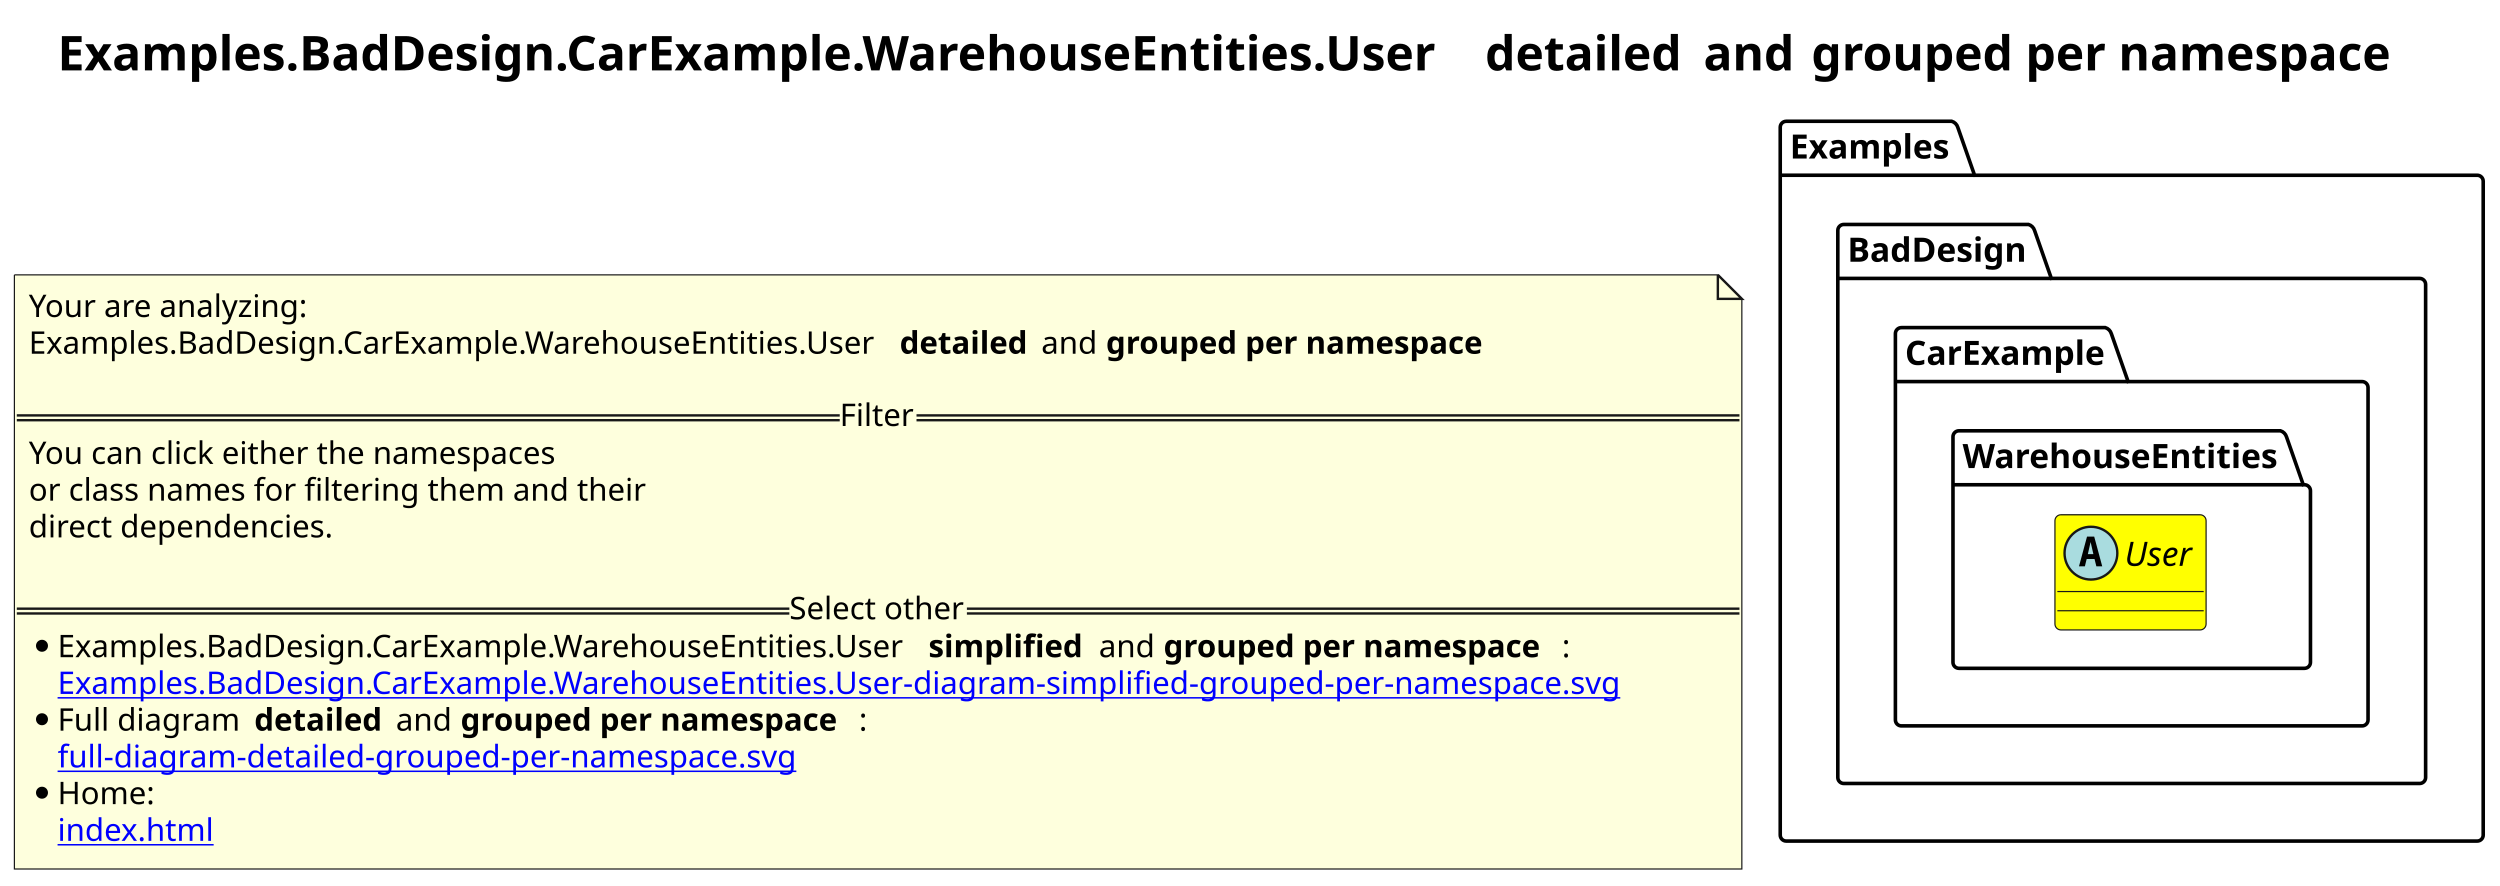
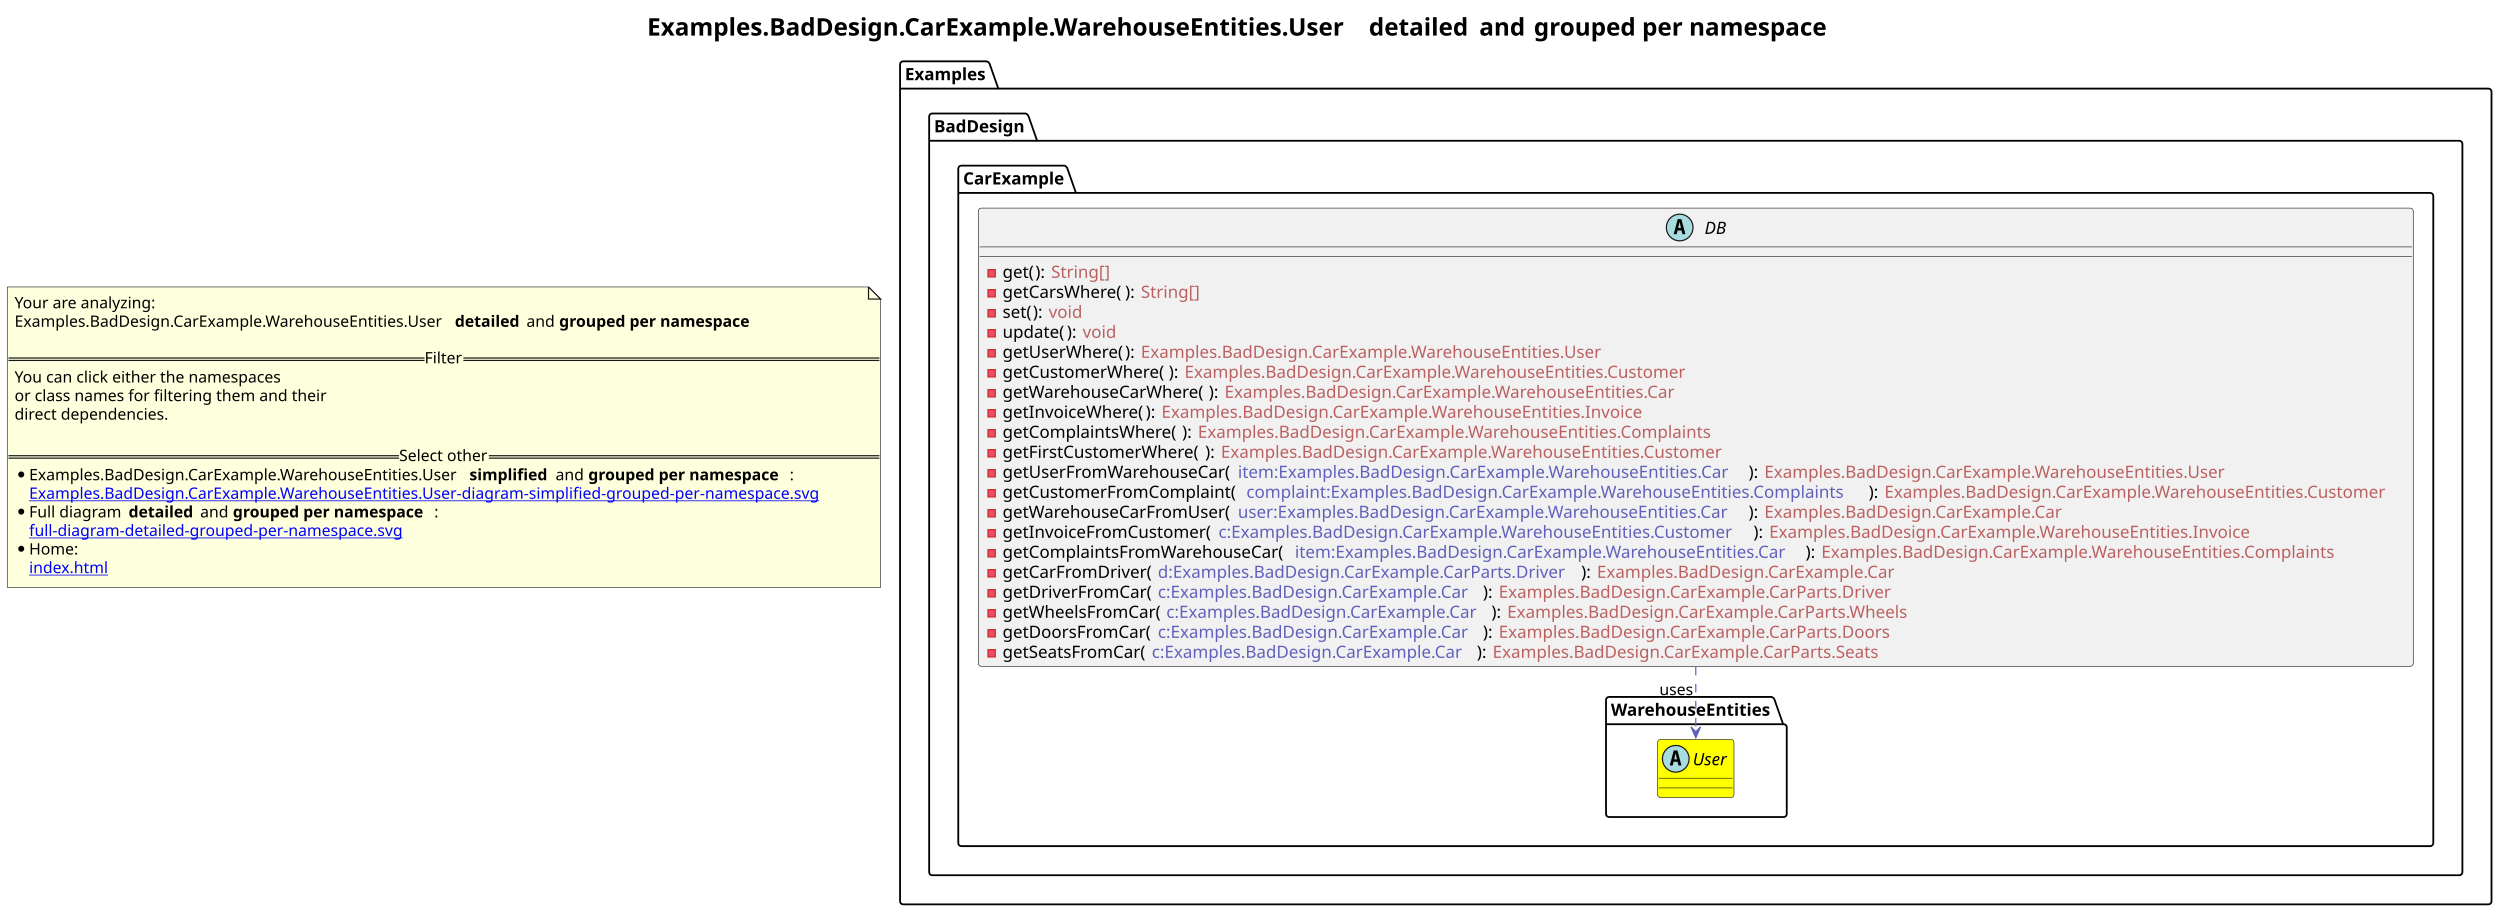
- <svg xmlns="http://www.w3.org/2000/svg" xmlns:xlink="http://www.w3.org/1999/xlink" contentStyleType="text/css" height="369px" preserveAspectRatio="none" style="width:1042px;height:369px;background:#FFFFFF;" version="1.1" viewBox="0 0 1042 369" width="1042px" zoomAndPan="magnify">
+ <svg xmlns="http://www.w3.org/2000/svg" xmlns:xlink="http://www.w3.org/1999/xlink" contentStyleType="text/css" height="752px" preserveAspectRatio="none" style="width:2061px;height:752px;background:#FFFFFF;" version="1.1" viewBox="0 0 2061 752" width="2061px" zoomAndPan="magnify">
  <defs />
  <g>
-     <text fill="#000000" font-family="sans-serif" font-size="20" font-weight="bold" lengthAdjust="spacing" textLength="588" x="24" y="29.336">Examples.BadDesign.CarExample.WarehouseEntities.User</text>
-     <text fill="#000000" font-family="sans-serif" font-size="20" font-weight="bold" lengthAdjust="spacing" textLength="84" x="619" y="29.336">detailed</text>
-     <text fill="#000000" font-family="sans-serif" font-size="20" font-weight="bold" lengthAdjust="spacing" textLength="38" x="710" y="29.336">and</text>
-     <text fill="#000000" font-family="sans-serif" font-size="20" font-weight="bold" lengthAdjust="spacing" textLength="249" x="755" y="29.336">grouped per namespace</text>
+     <text fill="#000000" font-family="sans-serif" font-size="20" font-weight="bold" lengthAdjust="spacing" textLength="588" x="533.5" y="29.336">Examples.BadDesign.CarExample.WarehouseEntities.User</text>
+     <text fill="#000000" font-family="sans-serif" font-size="20" font-weight="bold" lengthAdjust="spacing" textLength="84" x="1128.5" y="29.336">detailed</text>
+     <text fill="#000000" font-family="sans-serif" font-size="20" font-weight="bold" lengthAdjust="spacing" textLength="38" x="1219.5" y="29.336">and</text>
+     <text fill="#000000" font-family="sans-serif" font-size="20" font-weight="bold" lengthAdjust="spacing" textLength="249" x="1264.5" y="29.336">grouped per namespace</text>
    <g id="cluster_Examples">
      <a href="Examples-diagram-detailed-grouped-per-namespace.svg" target="_top" title="Examples-diagram-detailed-grouped-per-namespace.svg" xlink:actuate="onRequest" xlink:href="Examples-diagram-detailed-grouped-per-namespace.svg" xlink:show="new" xlink:title="Examples-diagram-detailed-grouped-per-namespace.svg" xlink:type="simple">
-         <path d="M744.5,50.555 L813.5,50.555 A3.75,3.75 0 0 1 816,53.055 L823,73.043 L1032.5,73.043 A2.5,2.5 0 0 1 1035,75.543 L1035,348.055 A2.5,2.5 0 0 1 1032.5,350.555 L744.5,350.555 A2.5,2.5 0 0 1 742,348.055 L742,53.055 A2.5,2.5 0 0 1 744.5,50.555 " fill="none" style="stroke:#000000;stroke-width:1.5;" />
+         <path d="M744.5,50.555 L813.5,50.555 A3.75,3.75 0 0 1 816,53.055 L823,73.043 L2051.5,73.043 A2.5,2.5 0 0 1 2054,75.543 L2054,743.055 A2.5,2.5 0 0 1 2051.5,745.555 L744.5,745.555 A2.5,2.5 0 0 1 742,743.055 L742,53.055 A2.5,2.5 0 0 1 744.5,50.555 " fill="none" style="stroke:#000000;stroke-width:1.5;" />
        <line style="stroke:#000000;stroke-width:1.5;" x1="742" x2="823" y1="73.043" y2="73.043" />
        <text fill="#000000" font-family="sans-serif" font-size="14" font-weight="bold" lengthAdjust="spacing" textLength="68" x="746" y="66.09">Examples</text>
      </a>
    </g>
    <g id="cluster_BadDesign">
      <a href="Examples.BadDesign-diagram-detailed-grouped-per-namespace.svg" target="_top" title="Examples.BadDesign-diagram-detailed-grouped-per-namespace.svg" xlink:actuate="onRequest" xlink:href="Examples.BadDesign-diagram-detailed-grouped-per-namespace.svg" xlink:show="new" xlink:title="Examples.BadDesign-diagram-detailed-grouped-per-namespace.svg" xlink:type="simple">
-         <path d="M768.5,93.555 L845.5,93.555 A3.75,3.75 0 0 1 848,96.055 L855,116.043 L1008.5,116.043 A2.5,2.5 0 0 1 1011,118.543 L1011,324.055 A2.5,2.5 0 0 1 1008.5,326.555 L768.5,326.555 A2.5,2.5 0 0 1 766,324.055 L766,96.055 A2.5,2.5 0 0 1 768.5,93.555 " fill="none" style="stroke:#000000;stroke-width:1.5;" />
+         <path d="M768.5,93.555 L845.5,93.555 A3.75,3.75 0 0 1 848,96.055 L855,116.043 L2027.5,116.043 A2.5,2.5 0 0 1 2030,118.543 L2030,719.055 A2.5,2.5 0 0 1 2027.5,721.555 L768.5,721.555 A2.5,2.5 0 0 1 766,719.055 L766,96.055 A2.5,2.5 0 0 1 768.5,93.555 " fill="none" style="stroke:#000000;stroke-width:1.5;" />
        <line style="stroke:#000000;stroke-width:1.5;" x1="766" x2="855" y1="116.043" y2="116.043" />
        <text fill="#000000" font-family="sans-serif" font-size="14" font-weight="bold" lengthAdjust="spacing" textLength="76" x="770" y="109.09">BadDesign</text>
      </a>
    </g>
    <g id="cluster_CarExample">
      <a href="Examples.BadDesign.CarExample-diagram-detailed-grouped-per-namespace.svg" target="_top" title="Examples.BadDesign.CarExample-diagram-detailed-grouped-per-namespace.svg" xlink:actuate="onRequest" xlink:href="Examples.BadDesign.CarExample-diagram-detailed-grouped-per-namespace.svg" xlink:show="new" xlink:title="Examples.BadDesign.CarExample-diagram-detailed-grouped-per-namespace.svg" xlink:type="simple">
-         <path d="M792.5,136.555 L877.5,136.555 A3.75,3.75 0 0 1 880,139.055 L887,159.043 L984.5,159.043 A2.5,2.5 0 0 1 987,161.543 L987,300.055 A2.5,2.5 0 0 1 984.5,302.555 L792.5,302.555 A2.5,2.5 0 0 1 790,300.055 L790,139.055 A2.5,2.5 0 0 1 792.5,136.555 " fill="none" style="stroke:#000000;stroke-width:1.5;" />
+         <path d="M792.5,136.555 L877.5,136.555 A3.75,3.75 0 0 1 880,139.055 L887,159.043 L2003.5,159.043 A2.5,2.5 0 0 1 2006,161.543 L2006,695.055 A2.5,2.5 0 0 1 2003.5,697.555 L792.5,697.555 A2.5,2.5 0 0 1 790,695.055 L790,139.055 A2.5,2.5 0 0 1 792.5,136.555 " fill="none" style="stroke:#000000;stroke-width:1.5;" />
        <line style="stroke:#000000;stroke-width:1.5;" x1="790" x2="887" y1="159.043" y2="159.043" />
        <text fill="#000000" font-family="sans-serif" font-size="14" font-weight="bold" lengthAdjust="spacing" textLength="84" x="794" y="152.09">CarExample</text>
      </a>
    </g>
    <g id="cluster_WarehouseEntities">
      <a href="Examples.BadDesign.CarExample.WarehouseEntities-diagram-detailed-grouped-per-namespace.svg" target="_top" title="Examples.BadDesign.CarExample.WarehouseEntities-diagram-detailed-grouped-per-namespace.svg" xlink:actuate="onRequest" xlink:href="Examples.BadDesign.CarExample.WarehouseEntities-diagram-detailed-grouped-per-namespace.svg" xlink:show="new" xlink:title="Examples.BadDesign.CarExample.WarehouseEntities-diagram-detailed-grouped-per-namespace.svg" xlink:type="simple">
-         <path d="M816.5,179.555 L950.5,179.555 A3.75,3.75 0 0 1 953,182.055 L960,202.043 L960.5,202.043 A2.5,2.5 0 0 1 963,204.543 L963,276.055 A2.5,2.5 0 0 1 960.5,278.555 L816.5,278.555 A2.5,2.5 0 0 1 814,276.055 L814,182.055 A2.5,2.5 0 0 1 816.5,179.555 " fill="none" style="stroke:#000000;stroke-width:1.5;" />
-         <line style="stroke:#000000;stroke-width:1.5;" x1="814" x2="960" y1="202.043" y2="202.043" />
-         <text fill="#000000" font-family="sans-serif" font-size="14" font-weight="bold" lengthAdjust="spacing" textLength="133" x="818" y="195.09">WarehouseEntities</text>
-       </a>
-     </g>
+         <path d="M1326.5,574.555 L1460.5,574.555 A3.75,3.75 0 0 1 1463,577.055 L1470,597.043 L1470.5,597.043 A2.5,2.5 0 0 1 1473,599.543 L1473,671.055 A2.5,2.5 0 0 1 1470.5,673.555 L1326.5,673.555 A2.5,2.5 0 0 1 1324,671.055 L1324,577.055 A2.5,2.5 0 0 1 1326.5,574.555 " fill="none" style="stroke:#000000;stroke-width:1.5;" />
+         <line style="stroke:#000000;stroke-width:1.5;" x1="1324" x2="1470" y1="597.043" y2="597.043" />
+         <text fill="#000000" font-family="sans-serif" font-size="14" font-weight="bold" lengthAdjust="spacing" textLength="133" x="1328" y="590.09">WarehouseEntities</text>
+       </a>
+     </g>
+     <a href="Examples.BadDesign.CarExample.DB-diagram-detailed-grouped-per-namespace.svg" target="_top" title="Examples.BadDesign.CarExample.DB-diagram-detailed-grouped-per-namespace.svg" xlink:actuate="onRequest" xlink:href="Examples.BadDesign.CarExample.DB-diagram-detailed-grouped-per-namespace.svg" xlink:show="new" xlink:title="Examples.BadDesign.CarExample.DB-diagram-detailed-grouped-per-namespace.svg" xlink:type="simple">
+       <g id="elem_DB">
+         <rect codeLine="7" fill="#F1F1F1" height="377.766" id="DB" rx="2.5" ry="2.5" style="stroke:#181818;stroke-width:0.5;" width="1183" x="806.5" y="171.555" />
+         <ellipse cx="1384.75" cy="187.555" fill="#A9DCDF" rx="11" ry="11" style="stroke:#181818;stroke-width:1.0;" />
+         <path d="M1384.613,182.903 L1383.459,187.975 L1385.775,187.975 Z M1383.119,180.662 L1386.116,180.662 L1389.461,193.055 L1387.012,193.055 L1386.248,189.992 L1382.97,189.992 L1382.223,193.055 L1379.774,193.055 Z " fill="#000000" />
+         <text fill="#000000" font-family="sans-serif" font-size="14" font-style="italic" lengthAdjust="spacing" textLength="18" x="1405.25" y="192.846">DB</text>
+         <line style="stroke:#181818;stroke-width:0.5;" x1="807.5" x2="1988.5" y1="203.555" y2="203.555" />
+         <line style="stroke:#181818;stroke-width:0.5;" x1="807.5" x2="1988.5" y1="211.555" y2="211.555" />
+         <rect fill="#F24D5C" height="6" style="stroke:#C82930;stroke-width:1.0;" width="6" x="814.5" y="222.299" />
+         <text fill="#000000" font-family="sans-serif" font-size="14" lengthAdjust="spacing" textLength="27" x="826.5" y="229.09">get(</text>
+         <text fill="#000000" font-family="sans-serif" font-size="14" lengthAdjust="spacing" textLength="9" x="853.5" y="229.09">):</text>
+         <text fill="#BB6060" font-family="sans-serif" font-size="14" lengthAdjust="spacing" textLength="51" x="866.5" y="229.09">String[]</text>
+         <rect fill="#F24D5C" height="6" style="stroke:#C82930;stroke-width:1.0;" width="6" x="814.5" y="238.787" />
+         <text fill="#000000" font-family="sans-serif" font-size="14" lengthAdjust="spacing" textLength="101" x="826.5" y="245.578">getCarsWhere(</text>
+         <text fill="#000000" font-family="sans-serif" font-size="14" lengthAdjust="spacing" textLength="9" x="927.5" y="245.578">):</text>
+         <text fill="#BB6060" font-family="sans-serif" font-size="14" lengthAdjust="spacing" textLength="51" x="940.5" y="245.578">String[]</text>
+         <rect fill="#F24D5C" height="6" style="stroke:#C82930;stroke-width:1.0;" width="6" x="814.5" y="255.275" />
+         <text fill="#000000" font-family="sans-serif" font-size="14" lengthAdjust="spacing" textLength="25" x="826.5" y="262.066">set(</text>
+         <text fill="#000000" font-family="sans-serif" font-size="14" lengthAdjust="spacing" textLength="9" x="851.5" y="262.066">):</text>
+         <text fill="#BB6060" font-family="sans-serif" font-size="14" lengthAdjust="spacing" textLength="29" x="864.5" y="262.066">void</text>
+         <rect fill="#F24D5C" height="6" style="stroke:#C82930;stroke-width:1.0;" width="6" x="814.5" y="271.764" />
+         <text fill="#000000" font-family="sans-serif" font-size="14" lengthAdjust="spacing" textLength="53" x="826.5" y="278.555">update(</text>
+         <text fill="#000000" font-family="sans-serif" font-size="14" lengthAdjust="spacing" textLength="9" x="879.5" y="278.555">):</text>
+         <text fill="#BB6060" font-family="sans-serif" font-size="14" lengthAdjust="spacing" textLength="29" x="892.5" y="278.555">void</text>
+         <rect fill="#F24D5C" height="6" style="stroke:#C82930;stroke-width:1.0;" width="6" x="814.5" y="288.252" />
+         <text fill="#000000" font-family="sans-serif" font-size="14" lengthAdjust="spacing" textLength="101" x="826.5" y="295.043">getUserWhere(</text>
+         <text fill="#000000" font-family="sans-serif" font-size="14" lengthAdjust="spacing" textLength="9" x="927.5" y="295.043">):</text>
+         <text fill="#BB6060" font-family="sans-serif" font-size="14" lengthAdjust="spacing" textLength="394" x="940.5" y="295.043">Examples.BadDesign.CarExample.WarehouseEntities.User</text>
+         <rect fill="#F24D5C" height="6" style="stroke:#C82930;stroke-width:1.0;" width="6" x="814.5" y="304.74" />
+         <text fill="#000000" font-family="sans-serif" font-size="14" lengthAdjust="spacing" textLength="137" x="826.5" y="311.531">getCustomerWhere(</text>
+         <text fill="#000000" font-family="sans-serif" font-size="14" lengthAdjust="spacing" textLength="9" x="963.5" y="311.531">):</text>
+         <text fill="#BB6060" font-family="sans-serif" font-size="14" lengthAdjust="spacing" textLength="430" x="976.5" y="311.531">Examples.BadDesign.CarExample.WarehouseEntities.Customer</text>
+         <rect fill="#F24D5C" height="6" style="stroke:#C82930;stroke-width:1.0;" width="6" x="814.5" y="321.228" />
+         <text fill="#000000" font-family="sans-serif" font-size="14" lengthAdjust="spacing" textLength="170" x="826.5" y="328.019">getWarehouseCarWhere(</text>
+         <text fill="#000000" font-family="sans-serif" font-size="14" lengthAdjust="spacing" textLength="9" x="996.5" y="328.019">):</text>
+         <text fill="#BB6060" font-family="sans-serif" font-size="14" lengthAdjust="spacing" textLength="387" x="1009.5" y="328.019">Examples.BadDesign.CarExample.WarehouseEntities.Car</text>
+         <rect fill="#F24D5C" height="6" style="stroke:#C82930;stroke-width:1.0;" width="6" x="814.5" y="337.717" />
+         <text fill="#000000" font-family="sans-serif" font-size="14" lengthAdjust="spacing" textLength="118" x="826.5" y="344.508">getInvoiceWhere(</text>
+         <text fill="#000000" font-family="sans-serif" font-size="14" lengthAdjust="spacing" textLength="9" x="944.5" y="344.508">):</text>
+         <text fill="#BB6060" font-family="sans-serif" font-size="14" lengthAdjust="spacing" textLength="411" x="957.5" y="344.508">Examples.BadDesign.CarExample.WarehouseEntities.Invoice</text>
+         <rect fill="#F24D5C" height="6" style="stroke:#C82930;stroke-width:1.0;" width="6" x="814.5" y="354.205" />
+         <text fill="#000000" font-family="sans-serif" font-size="14" lengthAdjust="spacing" textLength="148" x="826.5" y="360.996">getComplaintsWhere(</text>
+         <text fill="#000000" font-family="sans-serif" font-size="14" lengthAdjust="spacing" textLength="9" x="974.5" y="360.996">):</text>
+         <text fill="#BB6060" font-family="sans-serif" font-size="14" lengthAdjust="spacing" textLength="441" x="987.5" y="360.996">Examples.BadDesign.CarExample.WarehouseEntities.Complaints</text>
+         <rect fill="#F24D5C" height="6" style="stroke:#C82930;stroke-width:1.0;" width="6" x="814.5" y="370.693" />
+         <text fill="#000000" font-family="sans-serif" font-size="14" lengthAdjust="spacing" textLength="167" x="826.5" y="377.484">getFirstCustomerWhere(</text>
+         <text fill="#000000" font-family="sans-serif" font-size="14" lengthAdjust="spacing" textLength="9" x="993.5" y="377.484">):</text>
+         <text fill="#BB6060" font-family="sans-serif" font-size="14" lengthAdjust="spacing" textLength="430" x="1006.5" y="377.484">Examples.BadDesign.CarExample.WarehouseEntities.Customer</text>
+         <rect fill="#F24D5C" height="6" style="stroke:#C82930;stroke-width:1.0;" width="6" x="814.5" y="387.182" />
+         <text fill="#000000" font-family="sans-serif" font-size="14" lengthAdjust="spacing" textLength="194" x="826.5" y="393.973">getUserFromWarehouseCar(</text>
+         <text fill="#6060BB" font-family="sans-serif" font-size="14" lengthAdjust="spacing" textLength="421" x="1020.5" y="393.973">item:Examples.BadDesign.CarExample.WarehouseEntities.Car</text>
+         <text fill="#000000" font-family="sans-serif" font-size="14" lengthAdjust="spacing" textLength="9" x="1441.5" y="393.973">):</text>
+         <text fill="#BB6060" font-family="sans-serif" font-size="14" lengthAdjust="spacing" textLength="394" x="1454.5" y="393.973">Examples.BadDesign.CarExample.WarehouseEntities.User</text>
+         <rect fill="#F24D5C" height="6" style="stroke:#C82930;stroke-width:1.0;" width="6" x="814.5" y="403.67" />
+         <text fill="#000000" font-family="sans-serif" font-size="14" lengthAdjust="spacing" textLength="201" x="826.5" y="410.461">getCustomerFromComplaint(</text>
+         <text fill="#6060BB" font-family="sans-serif" font-size="14" lengthAdjust="spacing" textLength="513" x="1027.5" y="410.461">complaint:Examples.BadDesign.CarExample.WarehouseEntities.Complaints</text>
+         <text fill="#000000" font-family="sans-serif" font-size="14" lengthAdjust="spacing" textLength="9" x="1540.5" y="410.461">):</text>
+         <text fill="#BB6060" font-family="sans-serif" font-size="14" lengthAdjust="spacing" textLength="430" x="1553.5" y="410.461">Examples.BadDesign.CarExample.WarehouseEntities.Customer</text>
+         <rect fill="#F24D5C" height="6" style="stroke:#C82930;stroke-width:1.0;" width="6" x="814.5" y="420.158" />
+         <text fill="#000000" font-family="sans-serif" font-size="14" lengthAdjust="spacing" textLength="194" x="826.5" y="426.949">getWarehouseCarFromUser(</text>
+         <text fill="#6060BB" font-family="sans-serif" font-size="14" lengthAdjust="spacing" textLength="421" x="1020.5" y="426.949">user:Examples.BadDesign.CarExample.WarehouseEntities.Car</text>
+         <text fill="#000000" font-family="sans-serif" font-size="14" lengthAdjust="spacing" textLength="9" x="1441.5" y="426.949">):</text>
+         <text fill="#BB6060" font-family="sans-serif" font-size="14" lengthAdjust="spacing" textLength="257" x="1454.5" y="426.949">Examples.BadDesign.CarExample.Car</text>
+         <rect fill="#F24D5C" height="6" style="stroke:#C82930;stroke-width:1.0;" width="6" x="814.5" y="436.647" />
+         <text fill="#000000" font-family="sans-serif" font-size="14" lengthAdjust="spacing" textLength="178" x="826.5" y="443.438">getInvoiceFromCustomer(</text>
+         <text fill="#6060BB" font-family="sans-serif" font-size="14" lengthAdjust="spacing" textLength="441" x="1004.5" y="443.438">c:Examples.BadDesign.CarExample.WarehouseEntities.Customer</text>
+         <text fill="#000000" font-family="sans-serif" font-size="14" lengthAdjust="spacing" textLength="9" x="1445.5" y="443.438">):</text>
+         <text fill="#BB6060" font-family="sans-serif" font-size="14" lengthAdjust="spacing" textLength="411" x="1458.5" y="443.438">Examples.BadDesign.CarExample.WarehouseEntities.Invoice</text>
+         <rect fill="#F24D5C" height="6" style="stroke:#C82930;stroke-width:1.0;" width="6" x="814.5" y="453.135" />
+         <text fill="#000000" font-family="sans-serif" font-size="14" lengthAdjust="spacing" textLength="241" x="826.5" y="459.926">getComplaintsFromWarehouseCar(</text>
+         <text fill="#6060BB" font-family="sans-serif" font-size="14" lengthAdjust="spacing" textLength="421" x="1067.5" y="459.926">item:Examples.BadDesign.CarExample.WarehouseEntities.Car</text>
+         <text fill="#000000" font-family="sans-serif" font-size="14" lengthAdjust="spacing" textLength="9" x="1488.5" y="459.926">):</text>
+         <text fill="#BB6060" font-family="sans-serif" font-size="14" lengthAdjust="spacing" textLength="441" x="1501.5" y="459.926">Examples.BadDesign.CarExample.WarehouseEntities.Complaints</text>
+         <rect fill="#F24D5C" height="6" style="stroke:#C82930;stroke-width:1.0;" width="6" x="814.5" y="469.623" />
+         <text fill="#000000" font-family="sans-serif" font-size="14" lengthAdjust="spacing" textLength="128" x="826.5" y="476.414">getCarFromDriver(</text>
+         <text fill="#6060BB" font-family="sans-serif" font-size="14" lengthAdjust="spacing" textLength="349" x="954.5" y="476.414">d:Examples.BadDesign.CarExample.CarParts.Driver</text>
+         <text fill="#000000" font-family="sans-serif" font-size="14" lengthAdjust="spacing" textLength="9" x="1303.5" y="476.414">):</text>
+         <text fill="#BB6060" font-family="sans-serif" font-size="14" lengthAdjust="spacing" textLength="257" x="1316.5" y="476.414">Examples.BadDesign.CarExample.Car</text>
+         <rect fill="#F24D5C" height="6" style="stroke:#C82930;stroke-width:1.0;" width="6" x="814.5" y="486.111" />
+         <text fill="#000000" font-family="sans-serif" font-size="14" lengthAdjust="spacing" textLength="128" x="826.5" y="492.902">getDriverFromCar(</text>
+         <text fill="#6060BB" font-family="sans-serif" font-size="14" lengthAdjust="spacing" textLength="268" x="954.5" y="492.902">c:Examples.BadDesign.CarExample.Car</text>
+         <text fill="#000000" font-family="sans-serif" font-size="14" lengthAdjust="spacing" textLength="9" x="1222.5" y="492.902">):</text>
+         <text fill="#BB6060" font-family="sans-serif" font-size="14" lengthAdjust="spacing" textLength="336" x="1235.5" y="492.902">Examples.BadDesign.CarExample.CarParts.Driver</text>
+         <rect fill="#F24D5C" height="6" style="stroke:#C82930;stroke-width:1.0;" width="6" x="814.5" y="502.6" />
+         <text fill="#000000" font-family="sans-serif" font-size="14" lengthAdjust="spacing" textLength="135" x="826.5" y="509.391">getWheelsFromCar(</text>
+         <text fill="#6060BB" font-family="sans-serif" font-size="14" lengthAdjust="spacing" textLength="268" x="961.5" y="509.391">c:Examples.BadDesign.CarExample.Car</text>
+         <text fill="#000000" font-family="sans-serif" font-size="14" lengthAdjust="spacing" textLength="9" x="1229.5" y="509.391">):</text>
+         <text fill="#BB6060" font-family="sans-serif" font-size="14" lengthAdjust="spacing" textLength="343" x="1242.5" y="509.391">Examples.BadDesign.CarExample.CarParts.Wheels</text>
+         <rect fill="#F24D5C" height="6" style="stroke:#C82930;stroke-width:1.0;" width="6" x="814.5" y="519.088" />
+         <text fill="#000000" font-family="sans-serif" font-size="14" lengthAdjust="spacing" textLength="128" x="826.5" y="525.879">getDoorsFromCar(</text>
+         <text fill="#6060BB" font-family="sans-serif" font-size="14" lengthAdjust="spacing" textLength="268" x="954.5" y="525.879">c:Examples.BadDesign.CarExample.Car</text>
+         <text fill="#000000" font-family="sans-serif" font-size="14" lengthAdjust="spacing" textLength="9" x="1222.5" y="525.879">):</text>
+         <text fill="#BB6060" font-family="sans-serif" font-size="14" lengthAdjust="spacing" textLength="336" x="1235.5" y="525.879">Examples.BadDesign.CarExample.CarParts.Doors</text>
+         <rect fill="#F24D5C" height="6" style="stroke:#C82930;stroke-width:1.0;" width="6" x="814.5" y="535.576" />
+         <text fill="#000000" font-family="sans-serif" font-size="14" lengthAdjust="spacing" textLength="123" x="826.5" y="542.367">getSeatsFromCar(</text>
+         <text fill="#6060BB" font-family="sans-serif" font-size="14" lengthAdjust="spacing" textLength="268" x="949.5" y="542.367">c:Examples.BadDesign.CarExample.Car</text>
+         <text fill="#000000" font-family="sans-serif" font-size="14" lengthAdjust="spacing" textLength="9" x="1217.5" y="542.367">):</text>
+         <text fill="#BB6060" font-family="sans-serif" font-size="14" lengthAdjust="spacing" textLength="331" x="1230.5" y="542.367">Examples.BadDesign.CarExample.CarParts.Seats</text>
+       </g>
+     </a>
    <a href="Examples.BadDesign.CarExample.WarehouseEntities.User-diagram-detailed-grouped-per-namespace.svg" target="_top" title="Examples.BadDesign.CarExample.WarehouseEntities.User-diagram-detailed-grouped-per-namespace.svg" xlink:actuate="onRequest" xlink:href="Examples.BadDesign.CarExample.WarehouseEntities.User-diagram-detailed-grouped-per-namespace.svg" xlink:show="new" xlink:title="Examples.BadDesign.CarExample.WarehouseEntities.User-diagram-detailed-grouped-per-namespace.svg" xlink:type="simple">
      <g id="elem_User">
-         <rect codeLine="8" fill="#FFFF00" height="48" id="User" rx="2.5" ry="2.5" style="stroke:#181818;stroke-width:0.5;" width="63" x="856.5" y="214.555" />
-         <ellipse cx="871.5" cy="230.555" fill="#A9DCDF" rx="11" ry="11" style="stroke:#181818;stroke-width:1.0;" />
-         <path d="M871.363,225.903 L870.21,230.975 L872.525,230.975 Z M869.869,223.662 L872.866,223.662 L876.211,236.055 L873.762,236.055 L872.999,232.992 L869.72,232.992 L868.973,236.055 L866.524,236.055 Z " fill="#000000" />
-         <text fill="#000000" font-family="sans-serif" font-size="14" font-style="italic" lengthAdjust="spacing" textLength="31" x="885.5" y="235.846">User</text>
-         <line style="stroke:#181818;stroke-width:0.5;" x1="857.5" x2="918.5" y1="246.555" y2="246.555" />
-         <line style="stroke:#181818;stroke-width:0.5;" x1="857.5" x2="918.5" y1="254.555" y2="254.555" />
+         <rect codeLine="41" fill="#FFFF00" height="48" id="User" rx="2.5" ry="2.5" style="stroke:#181818;stroke-width:0.5;" width="63" x="1366.5" y="609.555" />
+         <ellipse cx="1381.5" cy="625.555" fill="#A9DCDF" rx="11" ry="11" style="stroke:#181818;stroke-width:1.0;" />
+         <path d="M1381.363,620.903 L1380.209,625.975 L1382.525,625.975 Z M1379.869,618.662 L1382.866,618.662 L1386.211,631.055 L1383.762,631.055 L1382.998,627.992 L1379.72,627.992 L1378.973,631.055 L1376.524,631.055 Z " fill="#000000" />
+         <text fill="#000000" font-family="sans-serif" font-size="14" font-style="italic" lengthAdjust="spacing" textLength="31" x="1395.5" y="630.846">User</text>
+         <line style="stroke:#181818;stroke-width:0.5;" x1="1367.5" x2="1428.5" y1="641.555" y2="641.555" />
+         <line style="stroke:#181818;stroke-width:0.5;" x1="1367.5" x2="1428.5" y1="649.555" y2="649.555" />
      </g>
    </a>
    <g id="elem_FloatingNote">
-       <path d="M6,114.555 L6,362.213 L726,362.213 L726,124.555 L716,114.555 L6,114.555 " fill="#FEFFDD" style="stroke:#181818;stroke-width:0.5;" />
-       <path d="M716,114.555 L716,124.555 L726,124.555 L716,114.555 " fill="#FEFFDD" style="stroke:#181818;stroke-width:1.0;" />
-       <text fill="#000000" font-family="sans-serif" font-size="13" lengthAdjust="spacing" textLength="120" x="12" y="132.123">Your are analyzing:</text>
-       <text fill="#000000" font-family="sans-serif" font-size="13" lengthAdjust="spacing" textLength="359" x="12" y="147.434">Examples.BadDesign.CarExample.WarehouseEntities.User</text>
-       <text fill="#000000" font-family="sans-serif" font-size="13" font-weight="bold" lengthAdjust="spacing" textLength="55" x="375" y="147.434">detailed</text>
-       <text fill="#000000" font-family="sans-serif" font-size="13" lengthAdjust="spacing" textLength="23" x="434" y="147.434">and</text>
-       <text fill="#000000" font-family="sans-serif" font-size="13" font-weight="bold" lengthAdjust="spacing" textLength="166" x="461" y="147.434">grouped per namespace</text>
-       <text fill="#000000" font-family="sans-serif" font-size="13" lengthAdjust="spacing" textLength="4" x="12" y="162.744"> </text>
-       <text fill="#000000" font-family="sans-serif" font-size="13" lengthAdjust="spacing" textLength="229" x="12" y="193.365">You can click either the namespaces</text>
-       <text fill="#000000" font-family="sans-serif" font-size="13" lengthAdjust="spacing" textLength="266" x="12" y="208.676">or class names for filtering them and their</text>
-       <text fill="#000000" font-family="sans-serif" font-size="13" lengthAdjust="spacing" textLength="130" x="12" y="223.986">direct dependencies.</text>
-       <text fill="#000000" font-family="sans-serif" font-size="13" lengthAdjust="spacing" textLength="4" x="12" y="239.297"> </text>
-       <line style="stroke:#181818;stroke-width:1.0;" x1="7" x2="350" y1="173.142" y2="173.142" />
-       <line style="stroke:#181818;stroke-width:1.0;" x1="7" x2="350" y1="175.142" y2="175.142" />
-       <text fill="#000000" font-family="sans-serif" font-size="13" lengthAdjust="spacing" textLength="32" x="350" y="177.555">Filter</text>
-       <line style="stroke:#181818;stroke-width:1.0;" x1="382" x2="725" y1="173.142" y2="173.142" />
-       <line style="stroke:#181818;stroke-width:1.0;" x1="382" x2="725" y1="175.142" y2="175.142" />
-       <ellipse cx="17.5" cy="269.16" fill="#000000" rx="2.5" ry="2.5" style="stroke:#000000;stroke-width:0.0;" />
-       <text fill="#000000" font-family="sans-serif" font-size="13" lengthAdjust="spacing" textLength="359" x="24" y="273.918">Examples.BadDesign.CarExample.WarehouseEntities.User</text>
-       <text fill="#000000" font-family="sans-serif" font-size="13" font-weight="bold" lengthAdjust="spacing" textLength="67" x="387" y="273.918">simplified</text>
-       <text fill="#000000" font-family="sans-serif" font-size="13" lengthAdjust="spacing" textLength="23" x="458" y="273.918">and</text>
-       <text fill="#000000" font-family="sans-serif" font-size="13" font-weight="bold" lengthAdjust="spacing" textLength="166" x="485" y="273.918">grouped per namespace</text>
-       <text fill="#000000" font-family="sans-serif" font-size="13" lengthAdjust="spacing" textLength="4" x="651" y="273.918">:</text>
-       <text fill="#000000" font-family="sans-serif" font-size="13" lengthAdjust="spacing" textLength="12" x="12" y="289.228">   </text>
+       <path d="M6,236.555 L6,484.213 L726,484.213 L726,246.555 L716,236.555 L6,236.555 " fill="#FEFFDD" style="stroke:#181818;stroke-width:0.5;" />
+       <path d="M716,236.555 L716,246.555 L726,246.555 L716,236.555 " fill="#FEFFDD" style="stroke:#181818;stroke-width:1.0;" />
+       <text fill="#000000" font-family="sans-serif" font-size="13" lengthAdjust="spacing" textLength="120" x="12" y="254.123">Your are analyzing:</text>
+       <text fill="#000000" font-family="sans-serif" font-size="13" lengthAdjust="spacing" textLength="359" x="12" y="269.434">Examples.BadDesign.CarExample.WarehouseEntities.User</text>
+       <text fill="#000000" font-family="sans-serif" font-size="13" font-weight="bold" lengthAdjust="spacing" textLength="55" x="375" y="269.434">detailed</text>
+       <text fill="#000000" font-family="sans-serif" font-size="13" lengthAdjust="spacing" textLength="23" x="434" y="269.434">and</text>
+       <text fill="#000000" font-family="sans-serif" font-size="13" font-weight="bold" lengthAdjust="spacing" textLength="166" x="461" y="269.434">grouped per namespace</text>
+       <text fill="#000000" font-family="sans-serif" font-size="13" lengthAdjust="spacing" textLength="4" x="12" y="284.744"> </text>
+       <text fill="#000000" font-family="sans-serif" font-size="13" lengthAdjust="spacing" textLength="229" x="12" y="315.365">You can click either the namespaces</text>
+       <text fill="#000000" font-family="sans-serif" font-size="13" lengthAdjust="spacing" textLength="266" x="12" y="330.676">or class names for filtering them and their</text>
+       <text fill="#000000" font-family="sans-serif" font-size="13" lengthAdjust="spacing" textLength="130" x="12" y="345.986">direct dependencies.</text>
+       <text fill="#000000" font-family="sans-serif" font-size="13" lengthAdjust="spacing" textLength="4" x="12" y="361.297"> </text>
+       <line style="stroke:#181818;stroke-width:1.0;" x1="7" x2="350" y1="295.142" y2="295.142" />
+       <line style="stroke:#181818;stroke-width:1.0;" x1="7" x2="350" y1="297.142" y2="297.142" />
+       <text fill="#000000" font-family="sans-serif" font-size="13" lengthAdjust="spacing" textLength="32" x="350" y="299.555">Filter</text>
+       <line style="stroke:#181818;stroke-width:1.0;" x1="382" x2="725" y1="295.142" y2="295.142" />
+       <line style="stroke:#181818;stroke-width:1.0;" x1="382" x2="725" y1="297.142" y2="297.142" />
+       <ellipse cx="17.5" cy="391.16" fill="#000000" rx="2.5" ry="2.5" style="stroke:#000000;stroke-width:0.0;" />
+       <text fill="#000000" font-family="sans-serif" font-size="13" lengthAdjust="spacing" textLength="359" x="24" y="395.918">Examples.BadDesign.CarExample.WarehouseEntities.User</text>
+       <text fill="#000000" font-family="sans-serif" font-size="13" font-weight="bold" lengthAdjust="spacing" textLength="67" x="387" y="395.918">simplified</text>
+       <text fill="#000000" font-family="sans-serif" font-size="13" lengthAdjust="spacing" textLength="23" x="458" y="395.918">and</text>
+       <text fill="#000000" font-family="sans-serif" font-size="13" font-weight="bold" lengthAdjust="spacing" textLength="166" x="485" y="395.918">grouped per namespace</text>
+       <text fill="#000000" font-family="sans-serif" font-size="13" lengthAdjust="spacing" textLength="4" x="651" y="395.918">:</text>
+       <text fill="#000000" font-family="sans-serif" font-size="13" lengthAdjust="spacing" textLength="12" x="12" y="411.228">   </text>
      <a href="Examples.BadDesign.CarExample.WarehouseEntities.User-diagram-simplified-grouped-per-namespace.svg" target="_top" title="Examples.BadDesign.CarExample.WarehouseEntities.User-diagram-simplified-grouped-per-namespace.svg" xlink:actuate="onRequest" xlink:href="Examples.BadDesign.CarExample.WarehouseEntities.User-diagram-simplified-grouped-per-namespace.svg" xlink:show="new" xlink:title="Examples.BadDesign.CarExample.WarehouseEntities.User-diagram-simplified-grouped-per-namespace.svg" xlink:type="simple">
-         <text fill="#0000FF" font-family="sans-serif" font-size="13" lengthAdjust="spacing" text-decoration="underline" textLength="681" x="24" y="289.228">Examples.BadDesign.CarExample.WarehouseEntities.User-diagram-simplified-grouped-per-namespace.svg</text>
-       </a>
-       <ellipse cx="17.5" cy="299.781" fill="#000000" rx="2.5" ry="2.5" style="stroke:#000000;stroke-width:0.0;" />
-       <text fill="#000000" font-family="sans-serif" font-size="13" lengthAdjust="spacing" textLength="78" x="24" y="304.539">Full diagram</text>
-       <text fill="#000000" font-family="sans-serif" font-size="13" font-weight="bold" lengthAdjust="spacing" textLength="55" x="106" y="304.539">detailed</text>
-       <text fill="#000000" font-family="sans-serif" font-size="13" lengthAdjust="spacing" textLength="23" x="165" y="304.539">and</text>
-       <text fill="#000000" font-family="sans-serif" font-size="13" font-weight="bold" lengthAdjust="spacing" textLength="166" x="192" y="304.539">grouped per namespace</text>
-       <text fill="#000000" font-family="sans-serif" font-size="13" lengthAdjust="spacing" textLength="4" x="358" y="304.539">:</text>
-       <text fill="#000000" font-family="sans-serif" font-size="13" lengthAdjust="spacing" textLength="12" x="12" y="319.85">   </text>
+         <text fill="#0000FF" font-family="sans-serif" font-size="13" lengthAdjust="spacing" text-decoration="underline" textLength="681" x="24" y="411.228">Examples.BadDesign.CarExample.WarehouseEntities.User-diagram-simplified-grouped-per-namespace.svg</text>
+       </a>
+       <ellipse cx="17.5" cy="421.781" fill="#000000" rx="2.5" ry="2.5" style="stroke:#000000;stroke-width:0.0;" />
+       <text fill="#000000" font-family="sans-serif" font-size="13" lengthAdjust="spacing" textLength="78" x="24" y="426.539">Full diagram</text>
+       <text fill="#000000" font-family="sans-serif" font-size="13" font-weight="bold" lengthAdjust="spacing" textLength="55" x="106" y="426.539">detailed</text>
+       <text fill="#000000" font-family="sans-serif" font-size="13" lengthAdjust="spacing" textLength="23" x="165" y="426.539">and</text>
+       <text fill="#000000" font-family="sans-serif" font-size="13" font-weight="bold" lengthAdjust="spacing" textLength="166" x="192" y="426.539">grouped per namespace</text>
+       <text fill="#000000" font-family="sans-serif" font-size="13" lengthAdjust="spacing" textLength="4" x="358" y="426.539">:</text>
+       <text fill="#000000" font-family="sans-serif" font-size="13" lengthAdjust="spacing" textLength="12" x="12" y="441.85">   </text>
      <a href="full-diagram-detailed-grouped-per-namespace.svg" target="_top" title="full-diagram-detailed-grouped-per-namespace.svg" xlink:actuate="onRequest" xlink:href="full-diagram-detailed-grouped-per-namespace.svg" xlink:show="new" xlink:title="full-diagram-detailed-grouped-per-namespace.svg" xlink:type="simple">
-         <text fill="#0000FF" font-family="sans-serif" font-size="13" lengthAdjust="spacing" text-decoration="underline" textLength="330" x="24" y="319.85">full-diagram-detailed-grouped-per-namespace.svg</text>
-       </a>
-       <ellipse cx="17.5" cy="330.402" fill="#000000" rx="2.5" ry="2.5" style="stroke:#000000;stroke-width:0.0;" />
-       <text fill="#000000" font-family="sans-serif" font-size="13" lengthAdjust="spacing" textLength="41" x="24" y="335.16">Home:</text>
-       <text fill="#000000" font-family="sans-serif" font-size="13" lengthAdjust="spacing" textLength="12" x="12" y="350.471">   </text>
+         <text fill="#0000FF" font-family="sans-serif" font-size="13" lengthAdjust="spacing" text-decoration="underline" textLength="330" x="24" y="441.85">full-diagram-detailed-grouped-per-namespace.svg</text>
+       </a>
+       <ellipse cx="17.5" cy="452.402" fill="#000000" rx="2.5" ry="2.5" style="stroke:#000000;stroke-width:0.0;" />
+       <text fill="#000000" font-family="sans-serif" font-size="13" lengthAdjust="spacing" textLength="41" x="24" y="457.16">Home:</text>
+       <text fill="#000000" font-family="sans-serif" font-size="13" lengthAdjust="spacing" textLength="12" x="12" y="472.471">   </text>
      <a href="index.html" target="_top" title="index.html" xlink:actuate="onRequest" xlink:href="index.html" xlink:show="new" xlink:title="index.html" xlink:type="simple">
-         <text fill="#0000FF" font-family="sans-serif" font-size="13" lengthAdjust="spacing" text-decoration="underline" textLength="68" x="24" y="350.471">index.html</text>
-       </a>
-       <line style="stroke:#181818;stroke-width:1.0;" x1="7" x2="329" y1="253.694" y2="253.694" />
-       <line style="stroke:#181818;stroke-width:1.0;" x1="7" x2="329" y1="255.694" y2="255.694" />
-       <text fill="#000000" font-family="sans-serif" font-size="13" lengthAdjust="spacing" textLength="74" x="329" y="258.107">Select other</text>
-       <line style="stroke:#181818;stroke-width:1.0;" x1="403" x2="725" y1="253.694" y2="253.694" />
-       <line style="stroke:#181818;stroke-width:1.0;" x1="403" x2="725" y1="255.694" y2="255.694" />
+         <text fill="#0000FF" font-family="sans-serif" font-size="13" lengthAdjust="spacing" text-decoration="underline" textLength="68" x="24" y="472.471">index.html</text>
+       </a>
+       <line style="stroke:#181818;stroke-width:1.0;" x1="7" x2="329" y1="375.694" y2="375.694" />
+       <line style="stroke:#181818;stroke-width:1.0;" x1="7" x2="329" y1="377.694" y2="377.694" />
+       <text fill="#000000" font-family="sans-serif" font-size="13" lengthAdjust="spacing" textLength="74" x="329" y="380.107">Select other</text>
+       <line style="stroke:#181818;stroke-width:1.0;" x1="403" x2="725" y1="375.694" y2="375.694" />
+       <line style="stroke:#181818;stroke-width:1.0;" x1="403" x2="725" y1="377.694" y2="377.694" />
+     </g>
+     <g id="link_DB_User">
+       <path codeLine="58" d="M1398,549.795 C1398,549.795 1398,603.205 1398,603.205 " fill="none" id="DB-to-User" style="stroke:#6060BB;stroke-width:1.0;stroke-dasharray:7.0,7.0;" />
+       <polygon fill="#6060BB" points="1398,608.205,1402,599.205,1398,603.205,1394,599.205,1398,608.205" style="stroke:#6060BB;stroke-width:1.0;" />
+       <text fill="#000000" font-family="sans-serif" font-size="13" lengthAdjust="spacing" textLength="29" x="1368" y="573.063">uses</text>
    </g>
  </g>
</svg>
